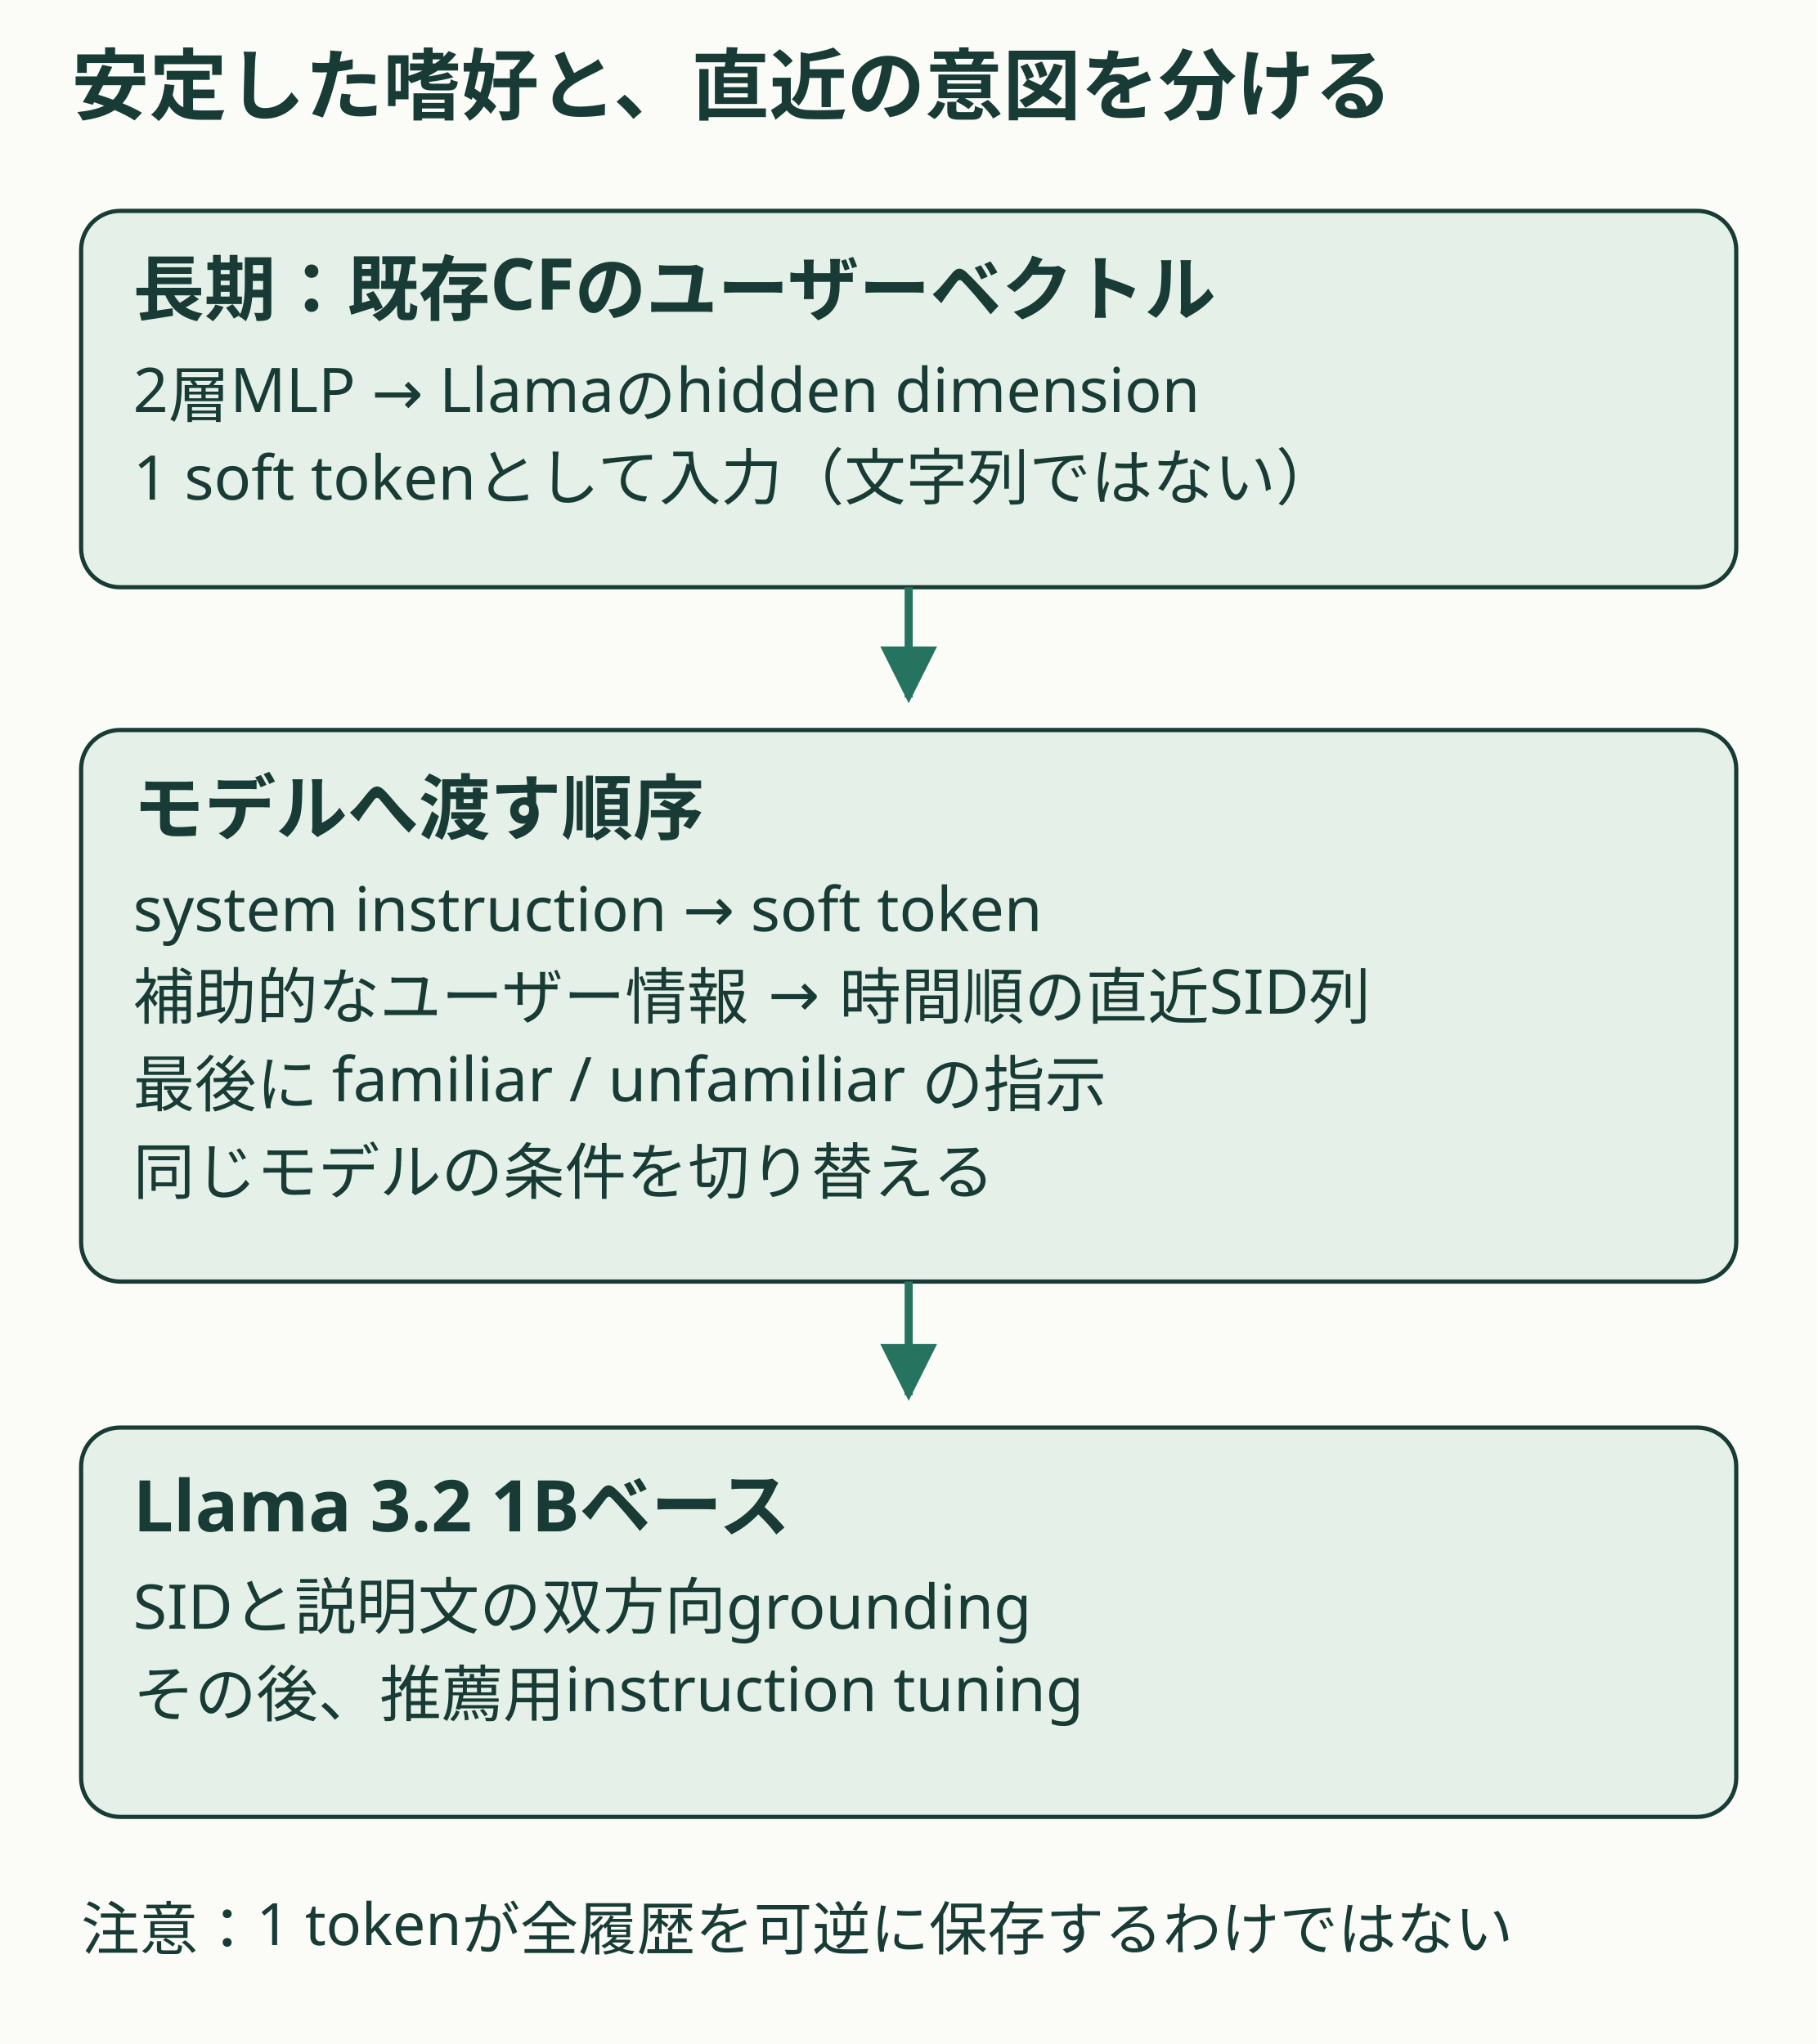
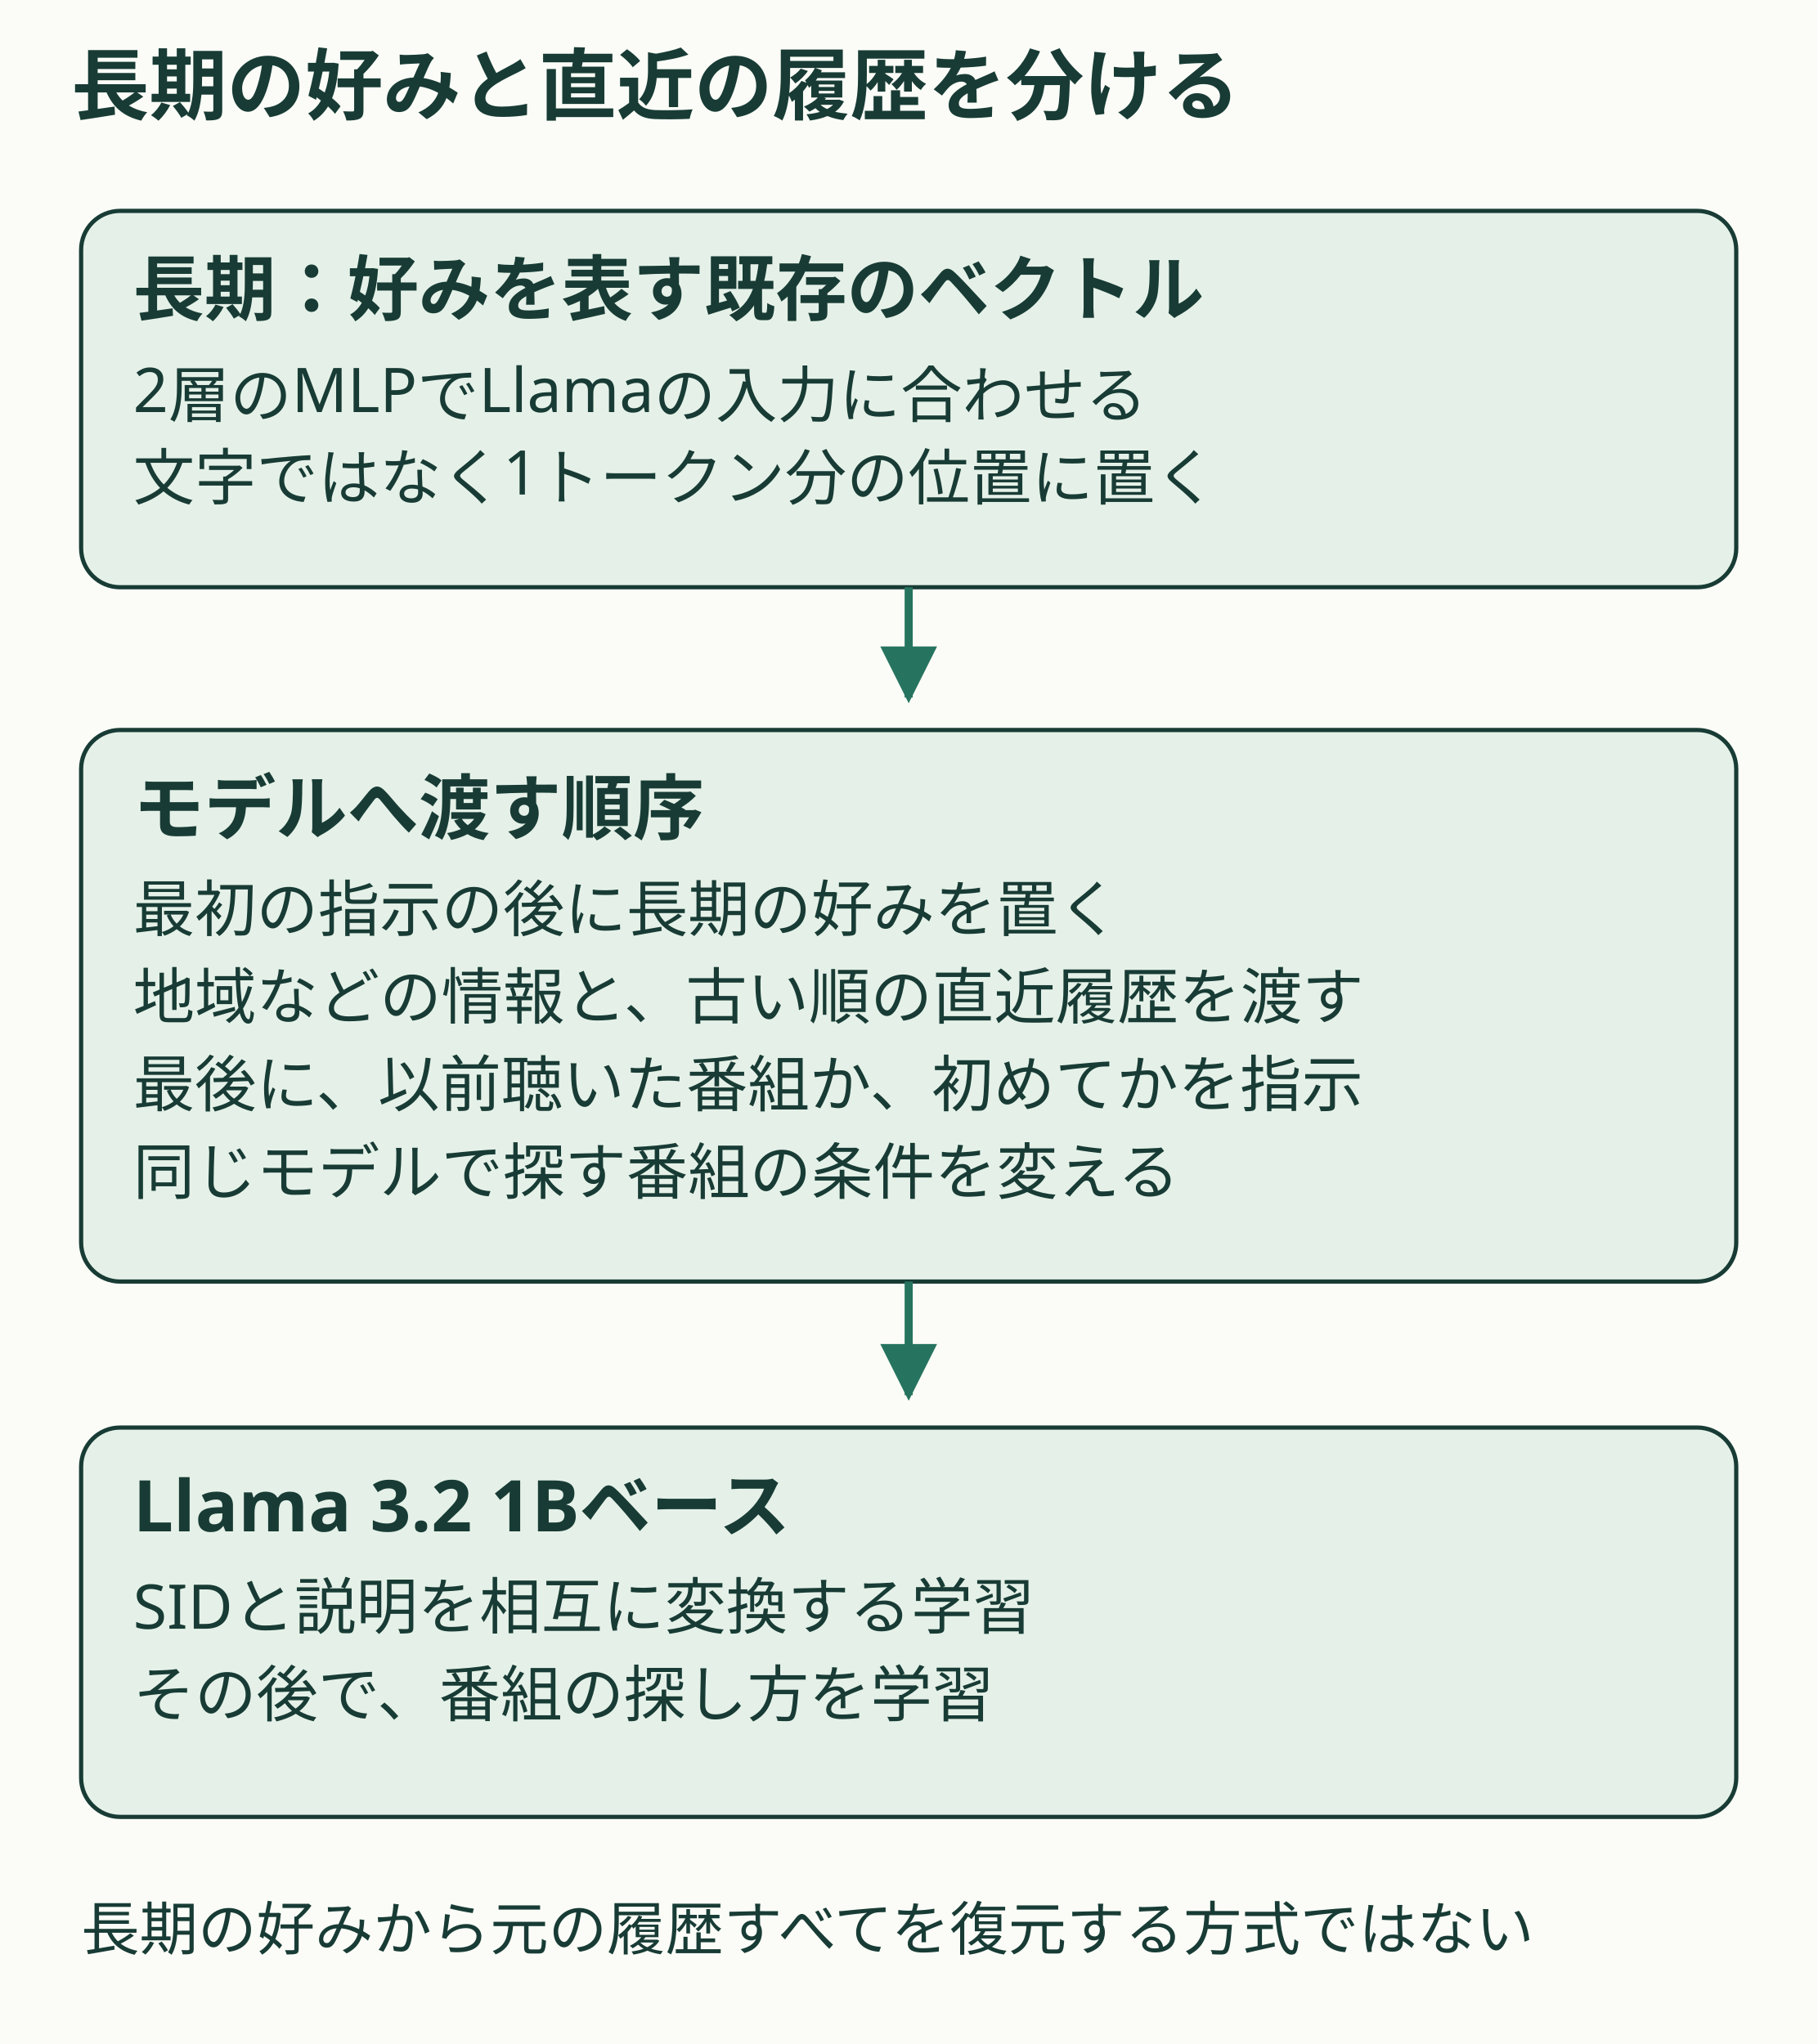
<svg xmlns="http://www.w3.org/2000/svg" viewBox="0 0 560 630" role="img" aria-labelledby="title desc">
  <defs>
    <marker id="arr" viewBox="0 0 10 10" refX="9" refY="5" markerWidth="7" markerHeight="7" orient="auto-start-reverse">
      <path d="M0 0 L10 5 L0 10 Z" fill="#26745f" />
    </marker>
  </defs>
  <rect width="560" height="630" fill="#fbfcf7" />
  <g font-family="sans-serif">
-     <text x="22" y="35" font-size="24" fill="#183c35" font-weight="bold">安定した嗜好と、直近の意図を分ける</text>
+     <text x="22" y="35" font-size="24" fill="#183c35" font-weight="bold">長期の好みと直近の履歴を分ける</text>
    <rect x="25" y="65" width="510" height="116" rx="12" fill="#e5f1e8" stroke="#183c35" stroke-width="1.3" />
-     <text x="41" y="97" font-size="22" fill="#183c35" font-weight="bold">長期：既存CFのユーザーベクトル</text>
-     <text x="41" y="127" font-size="19" fill="#183c35" font-weight="normal">2層MLP → Llamaのhidden dimension</text>
-     <text x="41" y="154" font-size="19" fill="#183c35" font-weight="normal">1 soft tokenとして入力（文字列ではない）</text>
+     <text x="41" y="97" font-size="22" fill="#183c35" font-weight="bold">長期：好みを表す既存のベクトル</text>
+     <text x="41" y="127" font-size="19" fill="#183c35" font-weight="normal">2層のMLPでLlamaの入力に合わせる</text>
+     <text x="41" y="154" font-size="19" fill="#183c35" font-weight="normal">文字ではなく1トークン分の位置に置く</text>
    <path d="M280,181 L280,215" stroke="#26745f" stroke-width="2.5" fill="none" marker-end="url(#arr)" />
    <rect x="25" y="225" width="510" height="170" rx="12" fill="#e5f1e8" stroke="#183c35" stroke-width="1.3" />
    <text x="41" y="257" font-size="22" fill="#183c35" font-weight="bold">モデルへ渡す順序</text>
-     <text x="41" y="287" font-size="19" fill="#183c35" font-weight="normal">system instruction → soft token</text>
-     <text x="41" y="314" font-size="19" fill="#183c35" font-weight="normal">補助的なユーザー情報 → 時間順の直近SID列</text>
-     <text x="41" y="341" font-size="19" fill="#183c35" font-weight="normal">最後に familiar / unfamiliar の指示</text>
-     <text x="41" y="368" font-size="19" fill="#183c35" font-weight="normal">同じモデルの条件を切り替える</text>
+     <text x="41" y="287" font-size="19" fill="#183c35" font-weight="normal">最初の指示の後に長期の好みを置く</text>
+     <text x="41" y="314" font-size="19" fill="#183c35" font-weight="normal">地域などの情報と、古い順の直近履歴を渡す</text>
+     <text x="41" y="341" font-size="19" fill="#183c35" font-weight="normal">最後に、以前聴いた番組か、初めてかを指示</text>
+     <text x="41" y="368" font-size="19" fill="#183c35" font-weight="normal">同じモデルで探す番組の条件を変える</text>
    <path d="M280,395 L280,430" stroke="#26745f" stroke-width="2.5" fill="none" marker-end="url(#arr)" />
    <rect x="25" y="440" width="510" height="120" rx="12" fill="#e5f1e8" stroke="#183c35" stroke-width="1.3" />
    <text x="41" y="472" font-size="22" fill="#183c35" font-weight="bold">Llama 3.2 1Bベース</text>
-     <text x="41" y="502" font-size="19" fill="#183c35" font-weight="normal">SIDと説明文の双方向grounding</text>
-     <text x="41" y="529" font-size="19" fill="#183c35" font-weight="normal">その後、推薦用instruction tuning</text>
-     <text x="25" y="601" font-size="18" fill="#183c35" font-weight="normal">注意：1 tokenが全履歴を可逆に保存するわけではない</text>
+     <text x="41" y="502" font-size="19" fill="#183c35" font-weight="normal">SIDと説明を相互に変換する学習</text>
+     <text x="41" y="529" font-size="19" fill="#183c35" font-weight="normal">その後で、番組の探し方を学習</text>
+     <text x="25" y="601" font-size="18" fill="#183c35" font-weight="normal">長期の好みから元の履歴すべてを復元する方式ではない</text>
  </g>
</svg>
